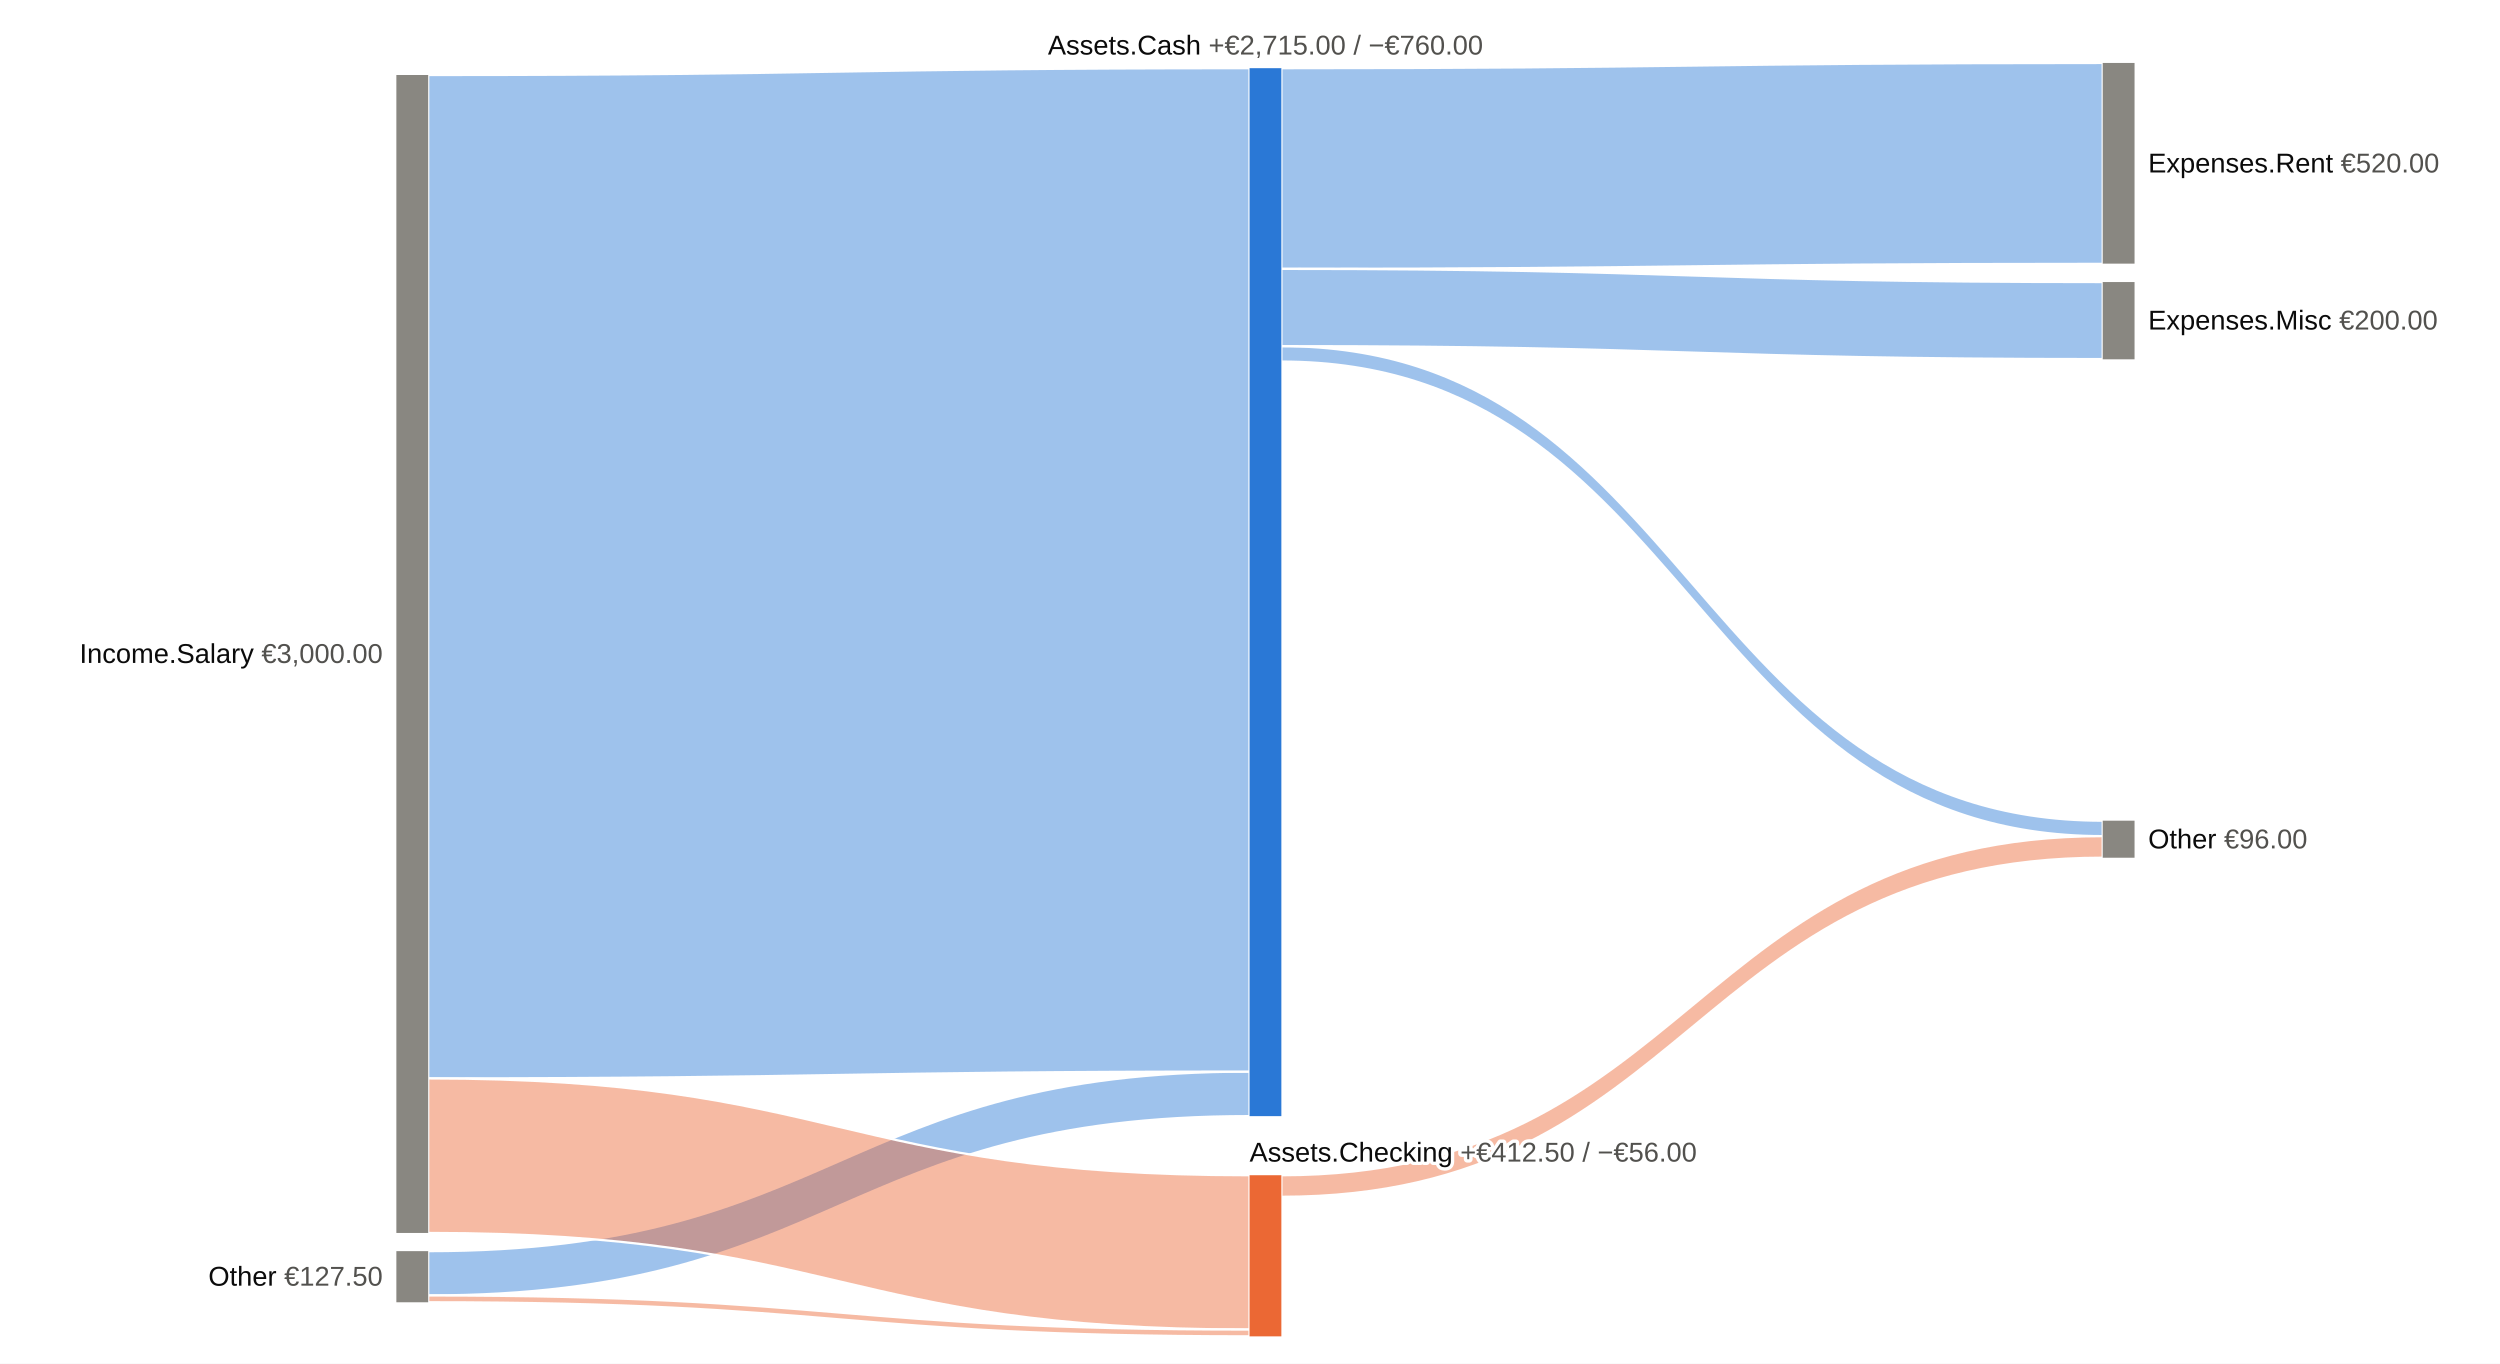
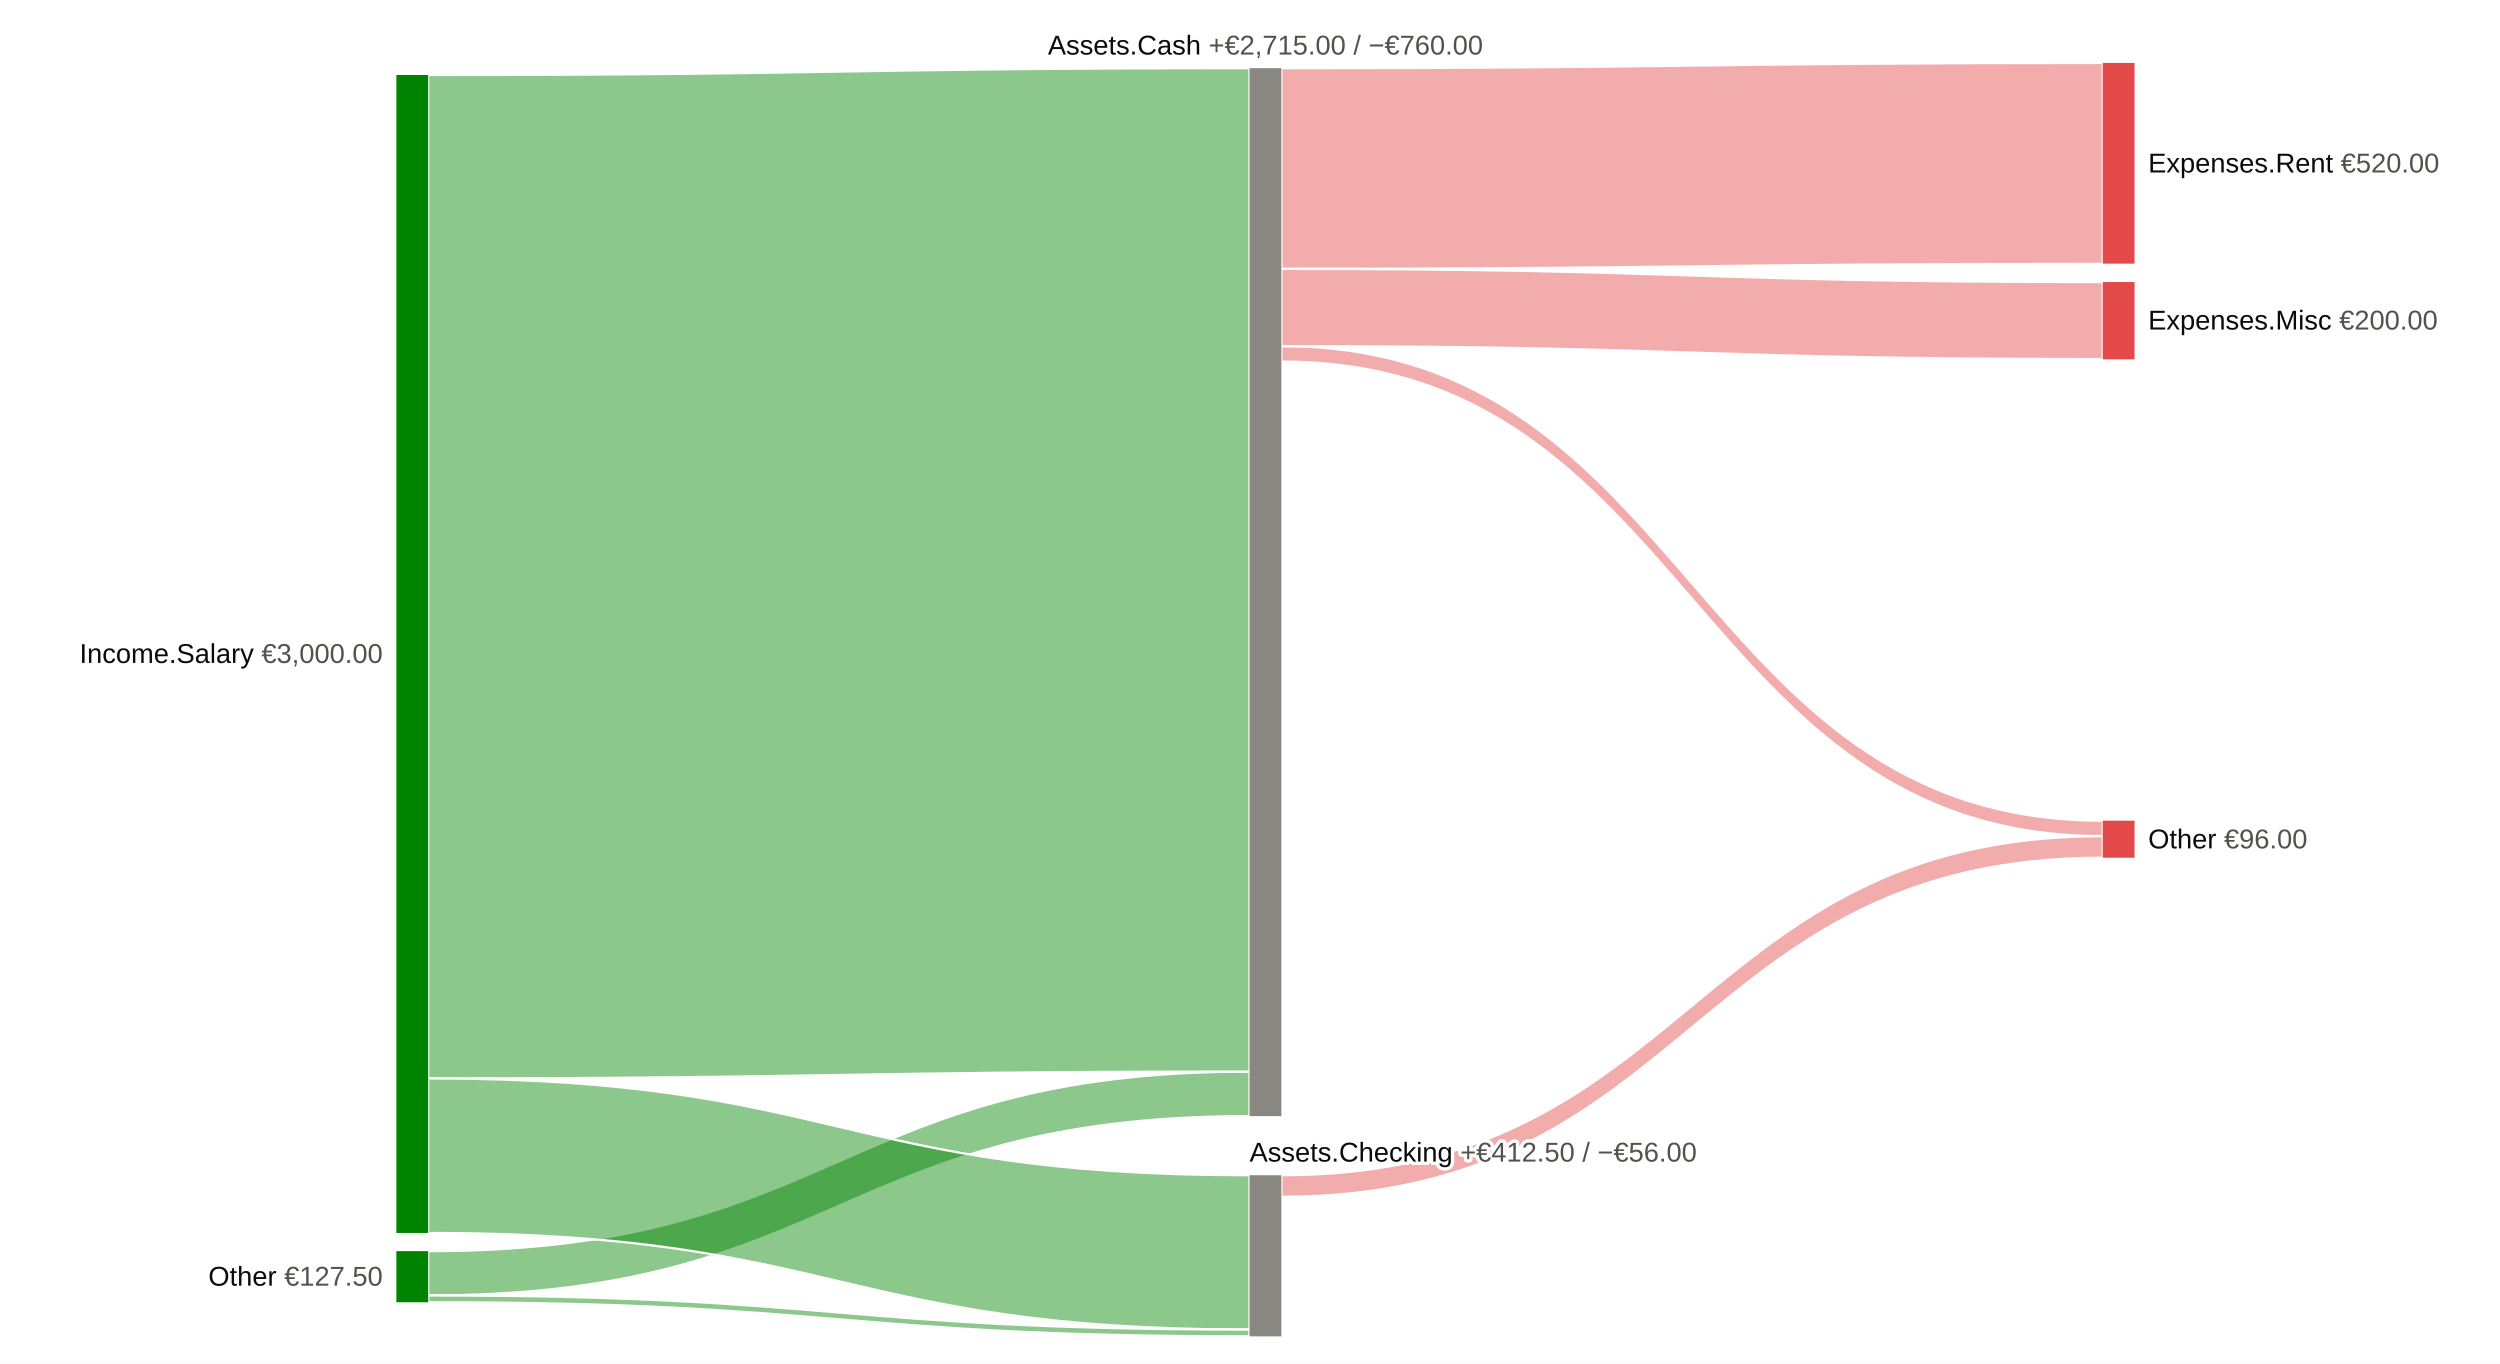
<svg xmlns="http://www.w3.org/2000/svg" width="1100" height="600" viewBox="0 0 1100 600" font-family="Segoe UI, Arial, Helvetica, sans-serif" font-size="12" data-report="cash-flow" data-money-in="3127.50" data-money-out="816.00" data-difference="2311.50">
  <rect width="1100" height="600" fill="#ffffff" />
  <g fill-opacity="0.45" stroke="#ffffff" stroke-width="1">
-     <path d="M188.4,550.5C369.1,550.5 369.1,471.5 549.8,471.5L549.8,491.1C369.1,491.1 369.1,570 188.4,570Z" fill="#2a78d6" />
-     <path d="M188.4,33C369.1,33 369.1,30 549.8,30L549.8,471.5C369.1,471.5 369.1,474.5 188.4,474.5Z" fill="#2a78d6" />
-     <path d="M188.4,474.5C369.1,474.5 369.1,517.1 549.8,517.1L549.8,585C369.1,585 369.1,542.5 188.4,542.5Z" fill="#eb6834" />
-     <path d="M188.4,570C369.1,570 369.1,585 549.8,585L549.8,588C369.1,588 369.1,573 188.4,573Z" fill="#eb6834" />
-     <path d="M563.8,152.3C744.5,152.3 744.5,361.1 925.2,361.1L925.2,367.9C744.5,367.9 744.5,159.1 563.8,159.1Z" fill="#2a78d6" />
-     <path d="M563.8,30C744.5,30 744.5,27.7 925.2,27.7L925.2,116.1C744.5,116.1 744.5,118.3 563.8,118.3Z" fill="#2a78d6" />
-     <path d="M563.8,118.3C744.5,118.3 744.5,124.1 925.2,124.1L925.2,158C744.5,158 744.5,152.3 563.8,152.3Z" fill="#2a78d6" />
-     <path d="M563.8,517.1C744.5,517.1 744.5,367.9 925.2,367.9L925.2,377.4C744.5,377.4 744.5,526.6 563.8,526.6Z" fill="#eb6834" />
+     <path d="M188.4,550.5C369.1,550.5 369.1,471.5 549.8,471.5L549.8,491.1C369.1,491.1 369.1,570 188.4,570Z" fill="#008300" />
+     <path d="M188.4,33C369.1,33 369.1,30 549.8,30L549.8,471.5C369.1,471.5 369.1,474.5 188.4,474.5Z" fill="#008300" />
+     <path d="M188.4,474.5C369.1,474.5 369.1,517.1 549.8,517.1L549.8,585C369.1,585 369.1,542.5 188.4,542.5Z" fill="#008300" />
+     <path d="M188.4,570C369.1,570 369.1,585 549.8,585L549.8,588C369.1,588 369.1,573 188.4,573Z" fill="#008300" />
+     <path d="M563.8,152.3C744.5,152.3 744.5,361.1 925.2,361.1L925.2,367.9C744.5,367.9 744.5,159.1 563.8,159.1Z" fill="#e34948" />
+     <path d="M563.8,30C744.5,30 744.5,27.7 925.2,27.7L925.2,116.1C744.5,116.1 744.5,118.3 563.8,118.3Z" fill="#e34948" />
+     <path d="M563.8,118.3C744.5,118.3 744.5,124.1 925.2,124.1L925.2,158C744.5,158 744.5,152.3 563.8,152.3Z" fill="#e34948" />
+     <path d="M563.8,517.1C744.5,517.1 744.5,367.9 925.2,367.9L925.2,377.4C744.5,377.4 744.5,526.6 563.8,526.6Z" fill="#e34948" />
  </g>
  <g>
-     <rect x="174.4" y="33" width="14" height="509.5" fill="#898781" />
-     <rect x="174.4" y="550.5" width="14" height="22.5" fill="#898781" />
-     <rect x="549.8" y="30" width="14" height="461.1" fill="#2a78d6" />
-     <rect x="549.8" y="517.1" width="14" height="70.9" fill="#eb6834" />
-     <rect x="925.2" y="27.7" width="14" height="88.3" fill="#898781" />
-     <rect x="925.2" y="124.1" width="14" height="34" fill="#898781" />
-     <rect x="925.2" y="361.1" width="14" height="16.3" fill="#898781" />
+     <rect x="174.4" y="33" width="14" height="509.5" fill="#008300" />
+     <rect x="174.4" y="550.5" width="14" height="22.5" fill="#008300" />
+     <rect x="549.8" y="30" width="14" height="461.1" fill="#898781" />
+     <rect x="549.8" y="517.1" width="14" height="70.9" fill="#898781" />
+     <rect x="925.2" y="27.7" width="14" height="88.3" fill="#e34948" />
+     <rect x="925.2" y="124.1" width="14" height="34" fill="#e34948" />
+     <rect x="925.2" y="361.1" width="14" height="16.3" fill="#e34948" />
  </g>
  <g>
    <text x="168.4" y="291.7" text-anchor="end" fill="#ffffff" stroke="#ffffff" stroke-width="3" stroke-linejoin="round">Income.Salary €3,000.00</text>
    <text x="168.4" y="291.7" text-anchor="end" fill="#0b0b0b">Income.Salary <tspan fill="#52514e">€3,000.00</tspan>
    </text>
    <text x="168.4" y="565.7" text-anchor="end" fill="#ffffff" stroke="#ffffff" stroke-width="3" stroke-linejoin="round">Other €127.50</text>
    <text x="168.4" y="565.7" text-anchor="end" fill="#0b0b0b">Other <tspan fill="#52514e">€127.50</tspan>
    </text>
    <text x="556.8" y="24" text-anchor="middle" fill="#ffffff" stroke="#ffffff" stroke-width="3" stroke-linejoin="round">Assets.Cash +€2,715.00 / −€760.00</text>
    <text x="556.8" y="24" text-anchor="middle" fill="#0b0b0b">Assets.Cash <tspan fill="#52514e">+€2,715.00 / −€760.00</tspan>
    </text>
    <text x="549.8" y="511.1" text-anchor="start" fill="#ffffff" stroke="#ffffff" stroke-width="3" stroke-linejoin="round">Assets.Checking +€412.50 / −€56.00</text>
    <text x="549.8" y="511.1" text-anchor="start" fill="#0b0b0b">Assets.Checking <tspan fill="#52514e">+€412.50 / −€56.00</tspan>
    </text>
    <text x="945.2" y="75.9" text-anchor="start" fill="#ffffff" stroke="#ffffff" stroke-width="3" stroke-linejoin="round">Expenses.Rent €520.00</text>
    <text x="945.2" y="75.9" text-anchor="start" fill="#0b0b0b">Expenses.Rent <tspan fill="#52514e">€520.00</tspan>
    </text>
    <text x="945.2" y="145" text-anchor="start" fill="#ffffff" stroke="#ffffff" stroke-width="3" stroke-linejoin="round">Expenses.Misc €200.00</text>
    <text x="945.2" y="145" text-anchor="start" fill="#0b0b0b">Expenses.Misc <tspan fill="#52514e">€200.00</tspan>
    </text>
    <text x="945.2" y="373.3" text-anchor="start" fill="#ffffff" stroke="#ffffff" stroke-width="3" stroke-linejoin="round">Other €96.00</text>
    <text x="945.2" y="373.3" text-anchor="start" fill="#0b0b0b">Other <tspan fill="#52514e">€96.00</tspan>
    </text>
  </g>
</svg>
